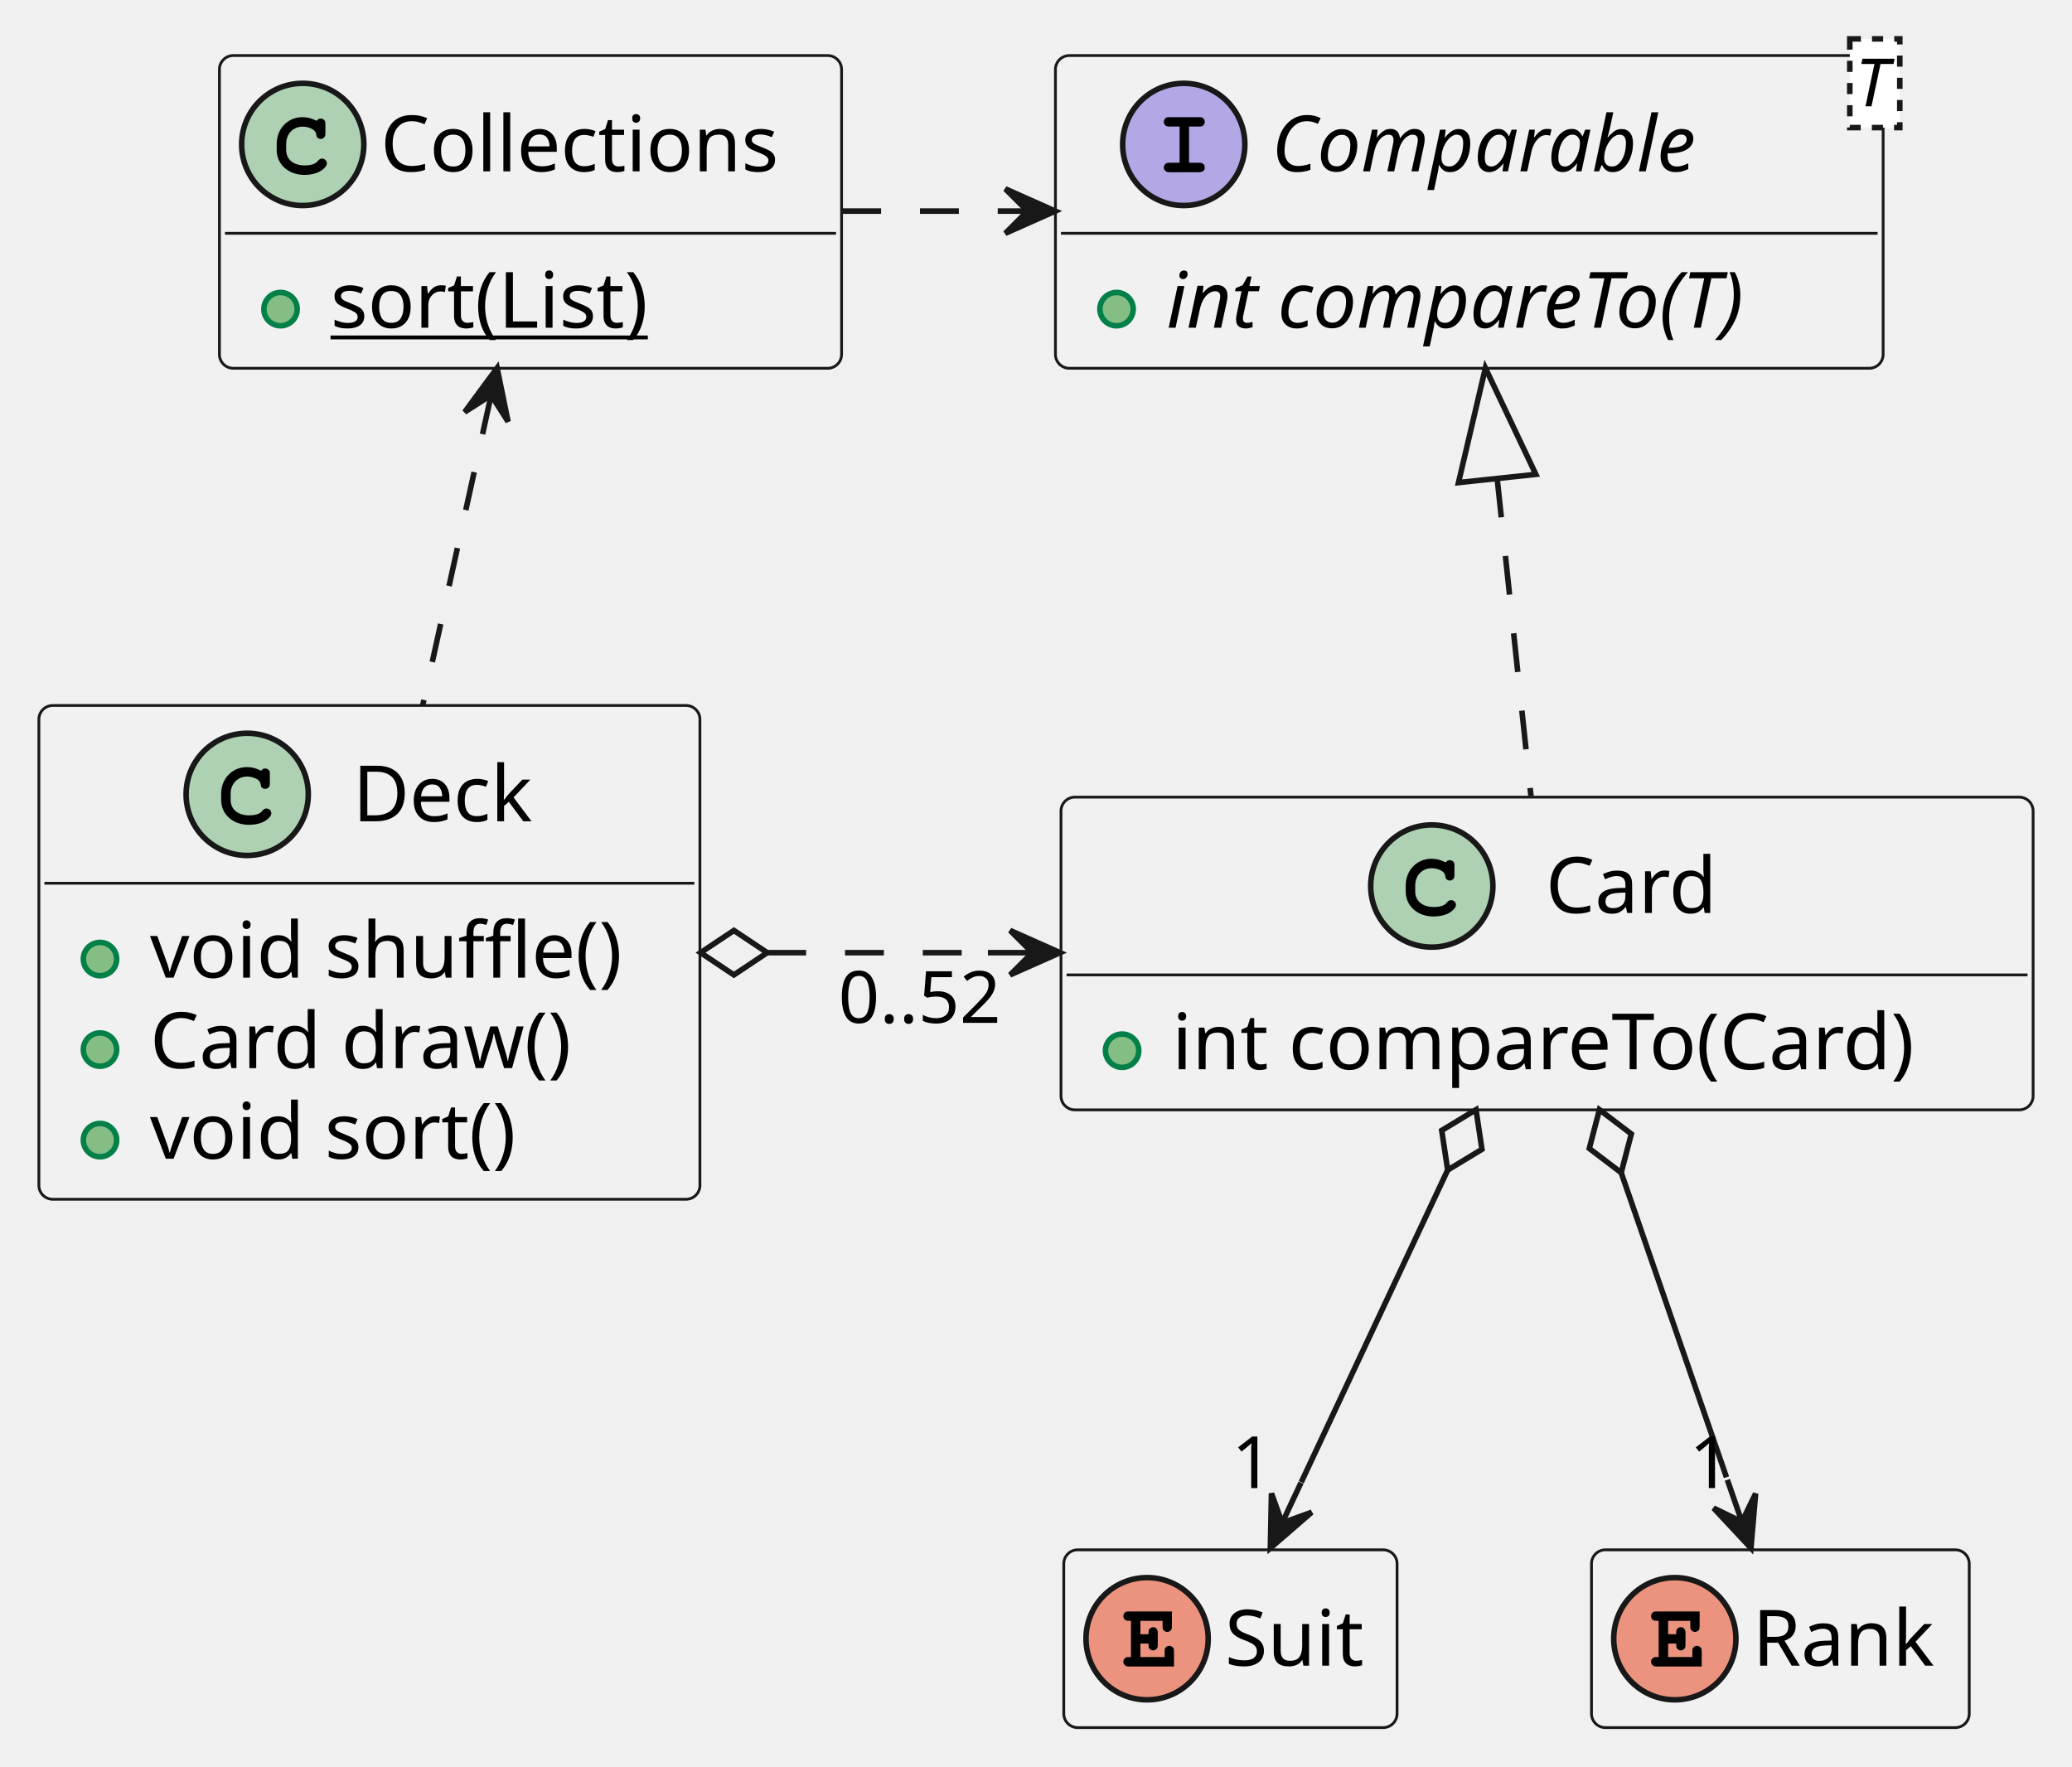
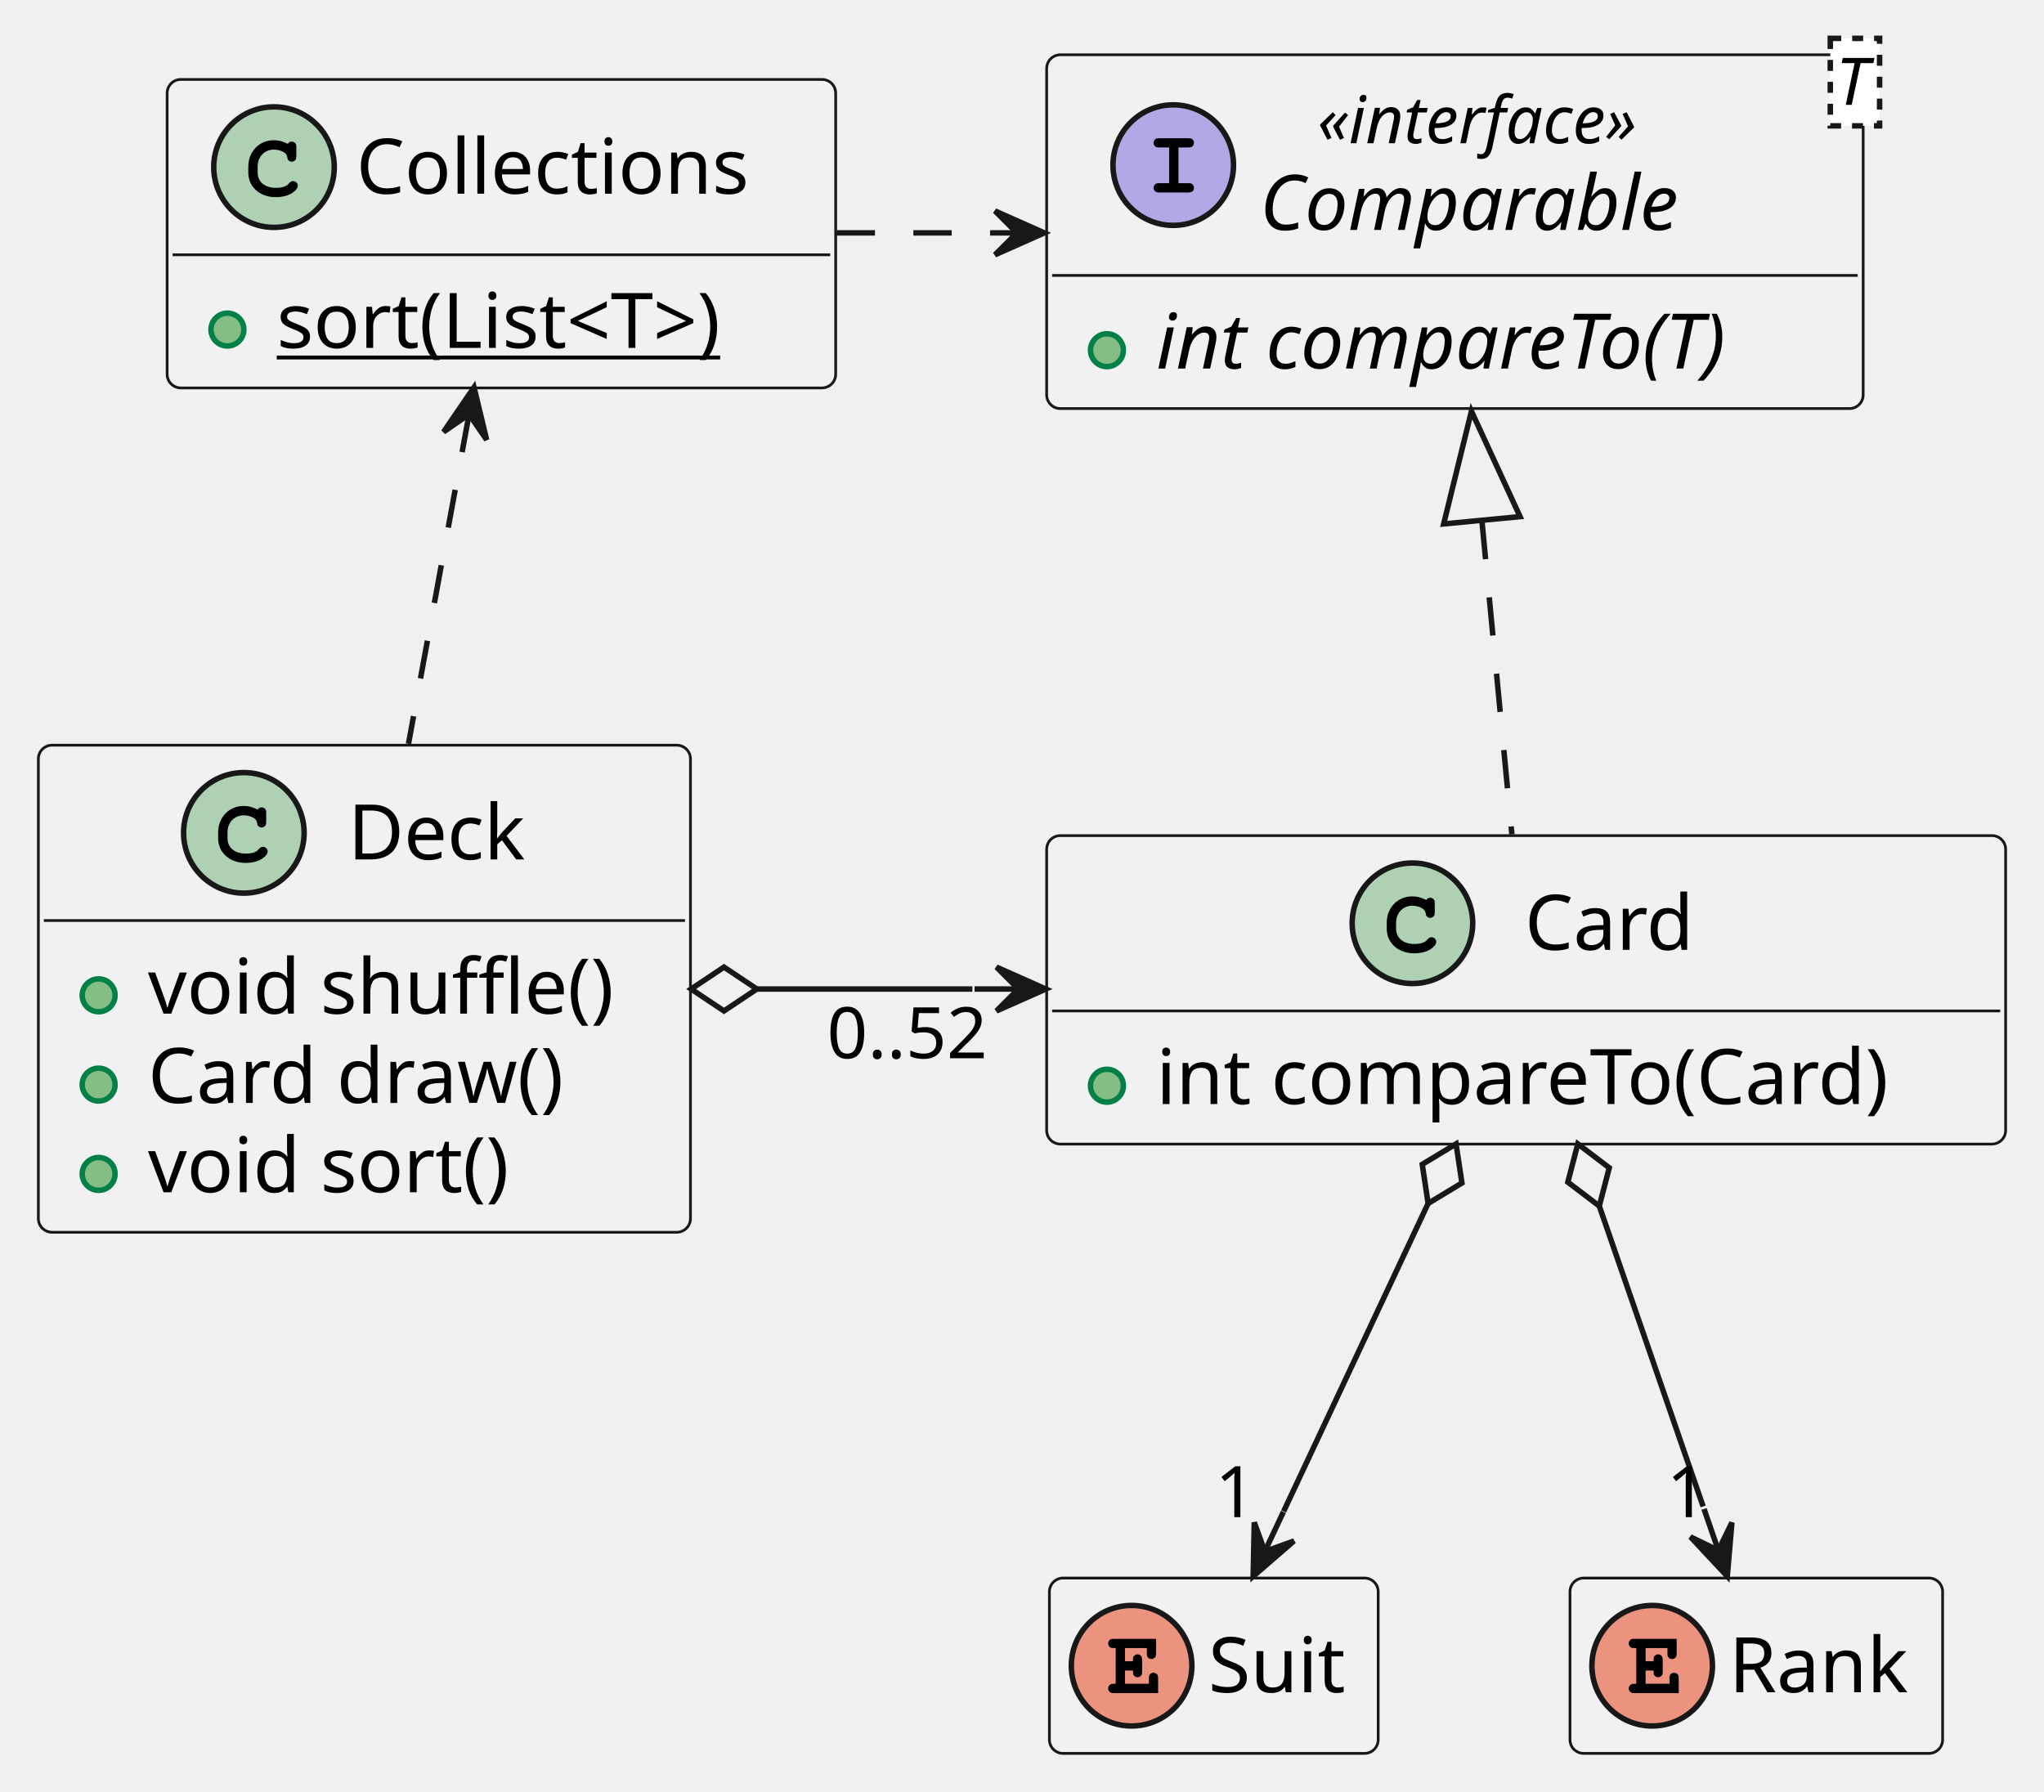
- <svg xmlns="http://www.w3.org/2000/svg" contentStyleType="text/css" height="318px" preserveAspectRatio="none" style="width:373px;height:318px;background:#FFFFFF;" version="1.1" viewBox="0 0 373 318" width="373px" zoomAndPan="magnify">
+ <svg xmlns="http://www.w3.org/2000/svg" contentStyleType="text/css" height="327px" preserveAspectRatio="none" style="width:373px;height:327px;background:#FFFFFF;" version="1.1" viewBox="0 0 373 327" width="373px" zoomAndPan="magnify">
  <defs />
  <g>
    <g id="elem_Suit">
-       <rect codeLine="4" fill="#F1F1F1" height="32" id="Suit" rx="2.5" ry="2.5" style="stroke:#181818;stroke-width:0.5;" width="60" x="191.5" y="279" />
-       <ellipse cx="206.5" cy="295" fill="#EB937F" rx="11" ry="11" style="stroke:#181818;stroke-width:1.0;" />
-       <path d="M205.297,295.875 L206.75,295.875 L206.75,295.984 C206.75,296.391 206.781,296.547 206.859,296.703 C207.016,296.953 207.297,297.109 207.594,297.109 C207.844,297.109 208.109,296.969 208.266,296.75 C208.391,296.594 208.422,296.438 208.422,295.984 L208.422,294.062 C208.422,293.906 208.422,293.859 208.406,293.703 C208.344,293.234 208.031,292.922 207.578,292.922 C207.328,292.922 207.062,293.062 206.891,293.281 C206.781,293.453 206.75,293.609 206.75,294.062 L206.75,294.188 L205.297,294.188 L205.297,291.781 L209.281,291.781 L209.281,292.641 C209.281,293.047 209.312,293.219 209.391,293.375 C209.562,293.625 209.844,293.781 210.125,293.781 C210.391,293.781 210.656,293.641 210.828,293.422 C210.938,293.25 210.969,293.109 210.969,292.641 L210.969,290.094 L203.344,290.094 C202.906,290.094 202.781,290.109 202.625,290.203 C202.375,290.359 202.219,290.656 202.219,290.938 C202.219,291.219 202.359,291.469 202.578,291.641 C202.734,291.75 202.922,291.781 203.344,291.781 L203.594,291.781 L203.594,298.297 L203.344,298.297 C202.938,298.297 202.781,298.312 202.625,298.422 C202.375,298.594 202.219,298.859 202.219,299.156 C202.219,299.422 202.359,299.672 202.578,299.828 C202.719,299.953 202.953,300 203.344,300 L211.344,300 L211.344,297.422 C211.344,296.984 211.312,296.844 211.234,296.688 C211.062,296.438 210.781,296.281 210.5,296.281 C210.234,296.281 209.969,296.391 209.797,296.641 C209.688,296.797 209.656,296.938 209.656,297.422 L209.656,298.297 L205.297,298.297 L205.297,295.875 Z " fill="#000000" />
-       <text fill="#000000" font-family="sans-serif" font-size="14" lengthAdjust="spacing" textLength="28" x="220.5" y="299.847">Suit</text>
+       <rect codeLine="4" fill="#F1F1F1" height="32" id="Suit" rx="2.5" ry="2.5" style="stroke:#181818;stroke-width:0.5;" width="60" x="191.5" y="288" />
+       <ellipse cx="206.5" cy="304" fill="#EB937F" rx="11" ry="11" style="stroke:#181818;stroke-width:1.0;" />
+       <path d="M205.297,304.875 L206.75,304.875 L206.75,304.984 C206.75,305.391 206.781,305.547 206.859,305.703 C207.016,305.953 207.297,306.109 207.594,306.109 C207.844,306.109 208.109,305.969 208.266,305.75 C208.391,305.594 208.422,305.438 208.422,304.984 L208.422,303.062 C208.422,302.906 208.422,302.859 208.406,302.703 C208.344,302.234 208.031,301.922 207.578,301.922 C207.328,301.922 207.062,302.062 206.891,302.281 C206.781,302.453 206.75,302.609 206.75,303.062 L206.75,303.188 L205.297,303.188 L205.297,300.781 L209.281,300.781 L209.281,301.641 C209.281,302.047 209.312,302.219 209.391,302.375 C209.562,302.625 209.844,302.781 210.125,302.781 C210.391,302.781 210.656,302.641 210.828,302.422 C210.938,302.25 210.969,302.109 210.969,301.641 L210.969,299.094 L203.344,299.094 C202.906,299.094 202.781,299.109 202.625,299.203 C202.375,299.359 202.219,299.656 202.219,299.938 C202.219,300.219 202.359,300.469 202.578,300.641 C202.734,300.75 202.922,300.781 203.344,300.781 L203.594,300.781 L203.594,307.297 L203.344,307.297 C202.938,307.297 202.781,307.312 202.625,307.422 C202.375,307.594 202.219,307.859 202.219,308.156 C202.219,308.422 202.359,308.672 202.578,308.828 C202.719,308.953 202.953,309 203.344,309 L211.344,309 L211.344,306.422 C211.344,305.984 211.312,305.844 211.234,305.688 C211.062,305.438 210.781,305.281 210.5,305.281 C210.234,305.281 209.969,305.391 209.797,305.641 C209.688,305.797 209.656,305.938 209.656,306.422 L209.656,307.297 L205.297,307.297 L205.297,304.875 Z " fill="#000000" />
+       <text fill="#000000" font-family="sans-serif" font-size="14" lengthAdjust="spacing" textLength="28" x="220.5" y="308.847">Suit</text>
    </g>
    <g id="elem_Rank">
-       <rect codeLine="5" fill="#F1F1F1" height="32" id="Rank" rx="2.5" ry="2.5" style="stroke:#181818;stroke-width:0.5;" width="68" x="286.5" y="279" />
-       <ellipse cx="301.5" cy="295" fill="#EB937F" rx="11" ry="11" style="stroke:#181818;stroke-width:1.0;" />
-       <path d="M300.297,295.875 L301.75,295.875 L301.75,295.984 C301.75,296.391 301.781,296.547 301.859,296.703 C302.016,296.953 302.297,297.109 302.594,297.109 C302.844,297.109 303.109,296.969 303.266,296.75 C303.391,296.594 303.422,296.438 303.422,295.984 L303.422,294.062 C303.422,293.906 303.422,293.859 303.406,293.703 C303.344,293.234 303.031,292.922 302.578,292.922 C302.328,292.922 302.062,293.062 301.891,293.281 C301.781,293.453 301.75,293.609 301.75,294.062 L301.75,294.188 L300.297,294.188 L300.297,291.781 L304.281,291.781 L304.281,292.641 C304.281,293.047 304.312,293.219 304.391,293.375 C304.562,293.625 304.844,293.781 305.125,293.781 C305.391,293.781 305.656,293.641 305.828,293.422 C305.938,293.25 305.969,293.109 305.969,292.641 L305.969,290.094 L298.344,290.094 C297.906,290.094 297.781,290.109 297.625,290.203 C297.375,290.359 297.219,290.656 297.219,290.938 C297.219,291.219 297.359,291.469 297.578,291.641 C297.734,291.75 297.922,291.781 298.344,291.781 L298.594,291.781 L298.594,298.297 L298.344,298.297 C297.938,298.297 297.781,298.312 297.625,298.422 C297.375,298.594 297.219,298.859 297.219,299.156 C297.219,299.422 297.359,299.672 297.578,299.828 C297.719,299.953 297.953,300 298.344,300 L306.344,300 L306.344,297.422 C306.344,296.984 306.312,296.844 306.234,296.688 C306.062,296.438 305.781,296.281 305.5,296.281 C305.234,296.281 304.969,296.391 304.797,296.641 C304.688,296.797 304.656,296.938 304.656,297.422 L304.656,298.297 L300.297,298.297 L300.297,295.875 Z " fill="#000000" />
-       <text fill="#000000" font-family="sans-serif" font-size="14" lengthAdjust="spacing" textLength="36" x="315.5" y="299.847">Rank</text>
+       <rect codeLine="5" fill="#F1F1F1" height="32" id="Rank" rx="2.5" ry="2.5" style="stroke:#181818;stroke-width:0.5;" width="68" x="286.5" y="288" />
+       <ellipse cx="301.5" cy="304" fill="#EB937F" rx="11" ry="11" style="stroke:#181818;stroke-width:1.0;" />
+       <path d="M300.297,304.875 L301.75,304.875 L301.75,304.984 C301.75,305.391 301.781,305.547 301.859,305.703 C302.016,305.953 302.297,306.109 302.594,306.109 C302.844,306.109 303.109,305.969 303.266,305.75 C303.391,305.594 303.422,305.438 303.422,304.984 L303.422,303.062 C303.422,302.906 303.422,302.859 303.406,302.703 C303.344,302.234 303.031,301.922 302.578,301.922 C302.328,301.922 302.062,302.062 301.891,302.281 C301.781,302.453 301.75,302.609 301.75,303.062 L301.75,303.188 L300.297,303.188 L300.297,300.781 L304.281,300.781 L304.281,301.641 C304.281,302.047 304.312,302.219 304.391,302.375 C304.562,302.625 304.844,302.781 305.125,302.781 C305.391,302.781 305.656,302.641 305.828,302.422 C305.938,302.25 305.969,302.109 305.969,301.641 L305.969,299.094 L298.344,299.094 C297.906,299.094 297.781,299.109 297.625,299.203 C297.375,299.359 297.219,299.656 297.219,299.938 C297.219,300.219 297.359,300.469 297.578,300.641 C297.734,300.75 297.922,300.781 298.344,300.781 L298.594,300.781 L298.594,307.297 L298.344,307.297 C297.938,307.297 297.781,307.312 297.625,307.422 C297.375,307.594 297.219,307.859 297.219,308.156 C297.219,308.422 297.359,308.672 297.578,308.828 C297.719,308.953 297.953,309 298.344,309 L306.344,309 L306.344,306.422 C306.344,305.984 306.312,305.844 306.234,305.688 C306.062,305.438 305.781,305.281 305.5,305.281 C305.234,305.281 304.969,305.391 304.797,305.641 C304.688,305.797 304.656,305.938 304.656,306.422 L304.656,307.297 L300.297,307.297 L300.297,304.875 Z " fill="#000000" />
+       <text fill="#000000" font-family="sans-serif" font-size="14" lengthAdjust="spacing" textLength="36" x="315.5" y="308.847">Rank</text>
    </g>
    <g id="elem_Comparable">
-       <rect codeLine="7" fill="#F1F1F1" height="56.297" id="Comparable" rx="2.5" ry="2.5" style="stroke:#181818;stroke-width:0.5;" width="149" x="190" y="10" />
-       <ellipse cx="213.1" cy="26" fill="#B4A7E5" rx="11" ry="11" style="stroke:#181818;stroke-width:1.0;" />
-       <path d="M214.053,22.781 L215.772,22.781 C216.162,22.781 216.35,22.75 216.475,22.672 C216.741,22.516 216.881,22.234 216.881,21.938 C216.881,21.672 216.772,21.406 216.537,21.234 C216.366,21.125 216.225,21.094 215.772,21.094 L210.631,21.094 C210.194,21.094 210.069,21.109 209.912,21.203 C209.662,21.359 209.506,21.656 209.506,21.938 C209.506,22.219 209.647,22.469 209.866,22.641 C210.022,22.75 210.209,22.781 210.631,22.781 L212.35,22.781 L212.35,29.297 L210.631,29.297 C210.194,29.297 210.069,29.312 209.912,29.422 C209.662,29.578 209.506,29.859 209.506,30.156 C209.506,30.406 209.647,30.672 209.866,30.828 C210.022,30.953 210.225,31 210.631,31 L215.772,31 C216.522,31 216.881,30.719 216.881,30.156 C216.881,29.875 216.772,29.625 216.537,29.453 C216.366,29.328 216.225,29.297 215.772,29.297 L214.053,29.297 L214.053,22.781 Z " fill="#000000" />
-       <text fill="#000000" font-family="sans-serif" font-size="14" font-style="italic" lengthAdjust="spacing" textLength="88" x="228.9" y="30.847">Comparable</text>
-       <rect fill="#FFFFFF" height="15.969" style="stroke:#181818;stroke-width:1.0;stroke-dasharray:2.0,2.0;" width="9" x="333" y="7" />
-       <text fill="#000000" font-family="sans-serif" font-size="12" font-style="italic" lengthAdjust="spacing" textLength="7" x="334" y="19.139">T</text>
-       <line style="stroke:#181818;stroke-width:0.5;" x1="191" x2="338" y1="42" y2="42" />
-       <ellipse cx="201" cy="55.648" fill="#84BE84" rx="3" ry="3" style="stroke:#038048;stroke-width:1.0;" />
-       <text fill="#000000" font-family="sans-serif" font-size="14" font-style="italic" lengthAdjust="spacing" textLength="123" x="210" y="58.995">int compareTo(T)</text>
+       <rect codeLine="8" fill="#F1F1F1" height="64.562" id="Comparable" rx="2.5" ry="2.5" style="stroke:#181818;stroke-width:0.5;" width="149" x="191" y="10" />
+       <ellipse cx="214.1" cy="30.133" fill="#B4A7E5" rx="11" ry="11" style="stroke:#181818;stroke-width:1.0;" />
+       <path d="M215.053,26.914 L216.772,26.914 C217.162,26.914 217.35,26.883 217.475,26.805 C217.741,26.648 217.881,26.367 217.881,26.07 C217.881,25.805 217.772,25.539 217.537,25.367 C217.366,25.258 217.225,25.227 216.772,25.227 L211.631,25.227 C211.194,25.227 211.069,25.242 210.912,25.336 C210.662,25.492 210.506,25.789 210.506,26.07 C210.506,26.352 210.647,26.602 210.866,26.773 C211.022,26.883 211.209,26.914 211.631,26.914 L213.35,26.914 L213.35,33.43 L211.631,33.43 C211.194,33.43 211.069,33.445 210.912,33.555 C210.662,33.711 210.506,33.992 210.506,34.289 C210.506,34.539 210.647,34.805 210.866,34.961 C211.022,35.086 211.225,35.133 211.631,35.133 L216.772,35.133 C217.522,35.133 217.881,34.852 217.881,34.289 C217.881,34.008 217.772,33.758 217.537,33.586 C217.366,33.461 217.225,33.43 216.772,33.43 L215.053,33.43 L215.053,26.914 Z " fill="#000000" />
+       <text fill="#000000" font-family="sans-serif" font-size="12" font-style="italic" lengthAdjust="spacing" textLength="67" x="240.4" y="26.139">«interface»</text>
+       <text fill="#000000" font-family="sans-serif" font-size="14" font-style="italic" lengthAdjust="spacing" textLength="88" x="229.9" y="41.964">Comparable</text>
+       <rect fill="#FFFFFF" height="15.969" style="stroke:#181818;stroke-width:1.0;stroke-dasharray:2.0,2.0;" width="9" x="334" y="7" />
+       <text fill="#000000" font-family="sans-serif" font-size="12" font-style="italic" lengthAdjust="spacing" textLength="7" x="335" y="19.139">T</text>
+       <line style="stroke:#181818;stroke-width:0.5;" x1="192" x2="339" y1="50.266" y2="50.266" />
+       <ellipse cx="202" cy="63.914" fill="#84BE84" rx="3" ry="3" style="stroke:#038048;stroke-width:1.0;" />
+       <text fill="#000000" font-family="sans-serif" font-size="14" font-style="italic" lengthAdjust="spacing" textLength="123" x="211" y="67.261">int compareTo(T)</text>
    </g>
    <g id="elem_Card">
-       <rect fill="#F1F1F1" height="56.297" id="Card" rx="2.5" ry="2.5" style="stroke:#181818;stroke-width:0.5;" width="175" x="191" y="143.5" />
-       <ellipse cx="257.75" cy="159.5" fill="#ADD1B2" rx="11" ry="11" style="stroke:#181818;stroke-width:1.0;" />
-       <path d="M260.094,155.172 C259.156,154.734 258.562,154.594 257.688,154.594 C255.062,154.594 253.062,156.672 253.062,159.391 L253.062,160.516 C253.062,163.094 255.172,164.984 258.062,164.984 C259.281,164.984 260.438,164.688 261.188,164.141 C261.766,163.734 262.094,163.281 262.094,162.891 C262.094,162.438 261.703,162.047 261.234,162.047 C261.016,162.047 260.812,162.125 260.625,162.312 C260.172,162.797 260.172,162.797 259.984,162.891 C259.562,163.156 258.875,163.281 258.109,163.281 C256.062,163.281 254.766,162.188 254.766,160.484 L254.766,159.391 C254.766,157.609 256.016,156.297 257.75,156.297 C258.328,156.297 258.938,156.453 259.406,156.703 C259.891,156.984 260.062,157.203 260.156,157.609 C260.219,158.016 260.25,158.141 260.391,158.266 C260.531,158.406 260.766,158.516 260.984,158.516 C261.25,158.516 261.516,158.375 261.688,158.156 C261.797,158 261.828,157.812 261.828,157.391 L261.828,155.969 C261.828,155.531 261.812,155.406 261.719,155.25 C261.562,154.984 261.281,154.844 260.984,154.844 C260.688,154.844 260.484,154.938 260.266,155.25 L260.094,155.172 Z " fill="#000000" />
-       <text fill="#000000" font-family="sans-serif" font-size="14" lengthAdjust="spacing" textLength="33" x="278.25" y="164.347">Card</text>
-       <line style="stroke:#181818;stroke-width:0.5;" x1="192" x2="365" y1="175.5" y2="175.5" />
-       <ellipse cx="202" cy="189.148" fill="#84BE84" rx="3" ry="3" style="stroke:#038048;stroke-width:1.0;" />
-       <text fill="#000000" font-family="sans-serif" font-size="14" lengthAdjust="spacing" textLength="149" x="211" y="192.495">int compareTo(Card)</text>
+       <rect fill="#F1F1F1" height="56.297" id="Card" rx="2.5" ry="2.5" style="stroke:#181818;stroke-width:0.5;" width="175" x="191" y="152.5" />
+       <ellipse cx="257.75" cy="168.5" fill="#ADD1B2" rx="11" ry="11" style="stroke:#181818;stroke-width:1.0;" />
+       <path d="M260.094,164.172 C259.156,163.734 258.562,163.594 257.688,163.594 C255.062,163.594 253.062,165.672 253.062,168.391 L253.062,169.516 C253.062,172.094 255.172,173.984 258.062,173.984 C259.281,173.984 260.438,173.688 261.188,173.141 C261.766,172.734 262.094,172.281 262.094,171.891 C262.094,171.438 261.703,171.047 261.234,171.047 C261.016,171.047 260.812,171.125 260.625,171.312 C260.172,171.797 260.172,171.797 259.984,171.891 C259.562,172.156 258.875,172.281 258.109,172.281 C256.062,172.281 254.766,171.188 254.766,169.484 L254.766,168.391 C254.766,166.609 256.016,165.297 257.75,165.297 C258.328,165.297 258.938,165.453 259.406,165.703 C259.891,165.984 260.062,166.203 260.156,166.609 C260.219,167.016 260.25,167.141 260.391,167.266 C260.531,167.406 260.766,167.516 260.984,167.516 C261.25,167.516 261.516,167.375 261.688,167.156 C261.797,167 261.828,166.812 261.828,166.391 L261.828,164.969 C261.828,164.531 261.812,164.406 261.719,164.25 C261.562,163.984 261.281,163.844 260.984,163.844 C260.688,163.844 260.484,163.938 260.266,164.25 L260.094,164.172 Z " fill="#000000" />
+       <text fill="#000000" font-family="sans-serif" font-size="14" lengthAdjust="spacing" textLength="33" x="278.25" y="173.347">Card</text>
+       <line style="stroke:#181818;stroke-width:0.5;" x1="192" x2="365" y1="184.5" y2="184.5" />
+       <ellipse cx="202" cy="198.148" fill="#84BE84" rx="3" ry="3" style="stroke:#038048;stroke-width:1.0;" />
+       <text fill="#000000" font-family="sans-serif" font-size="14" lengthAdjust="spacing" textLength="149" x="211" y="201.495">int compareTo(Card)</text>
    </g>
    <g id="elem_Collections">
-       <rect fill="#F1F1F1" height="56.297" id="Collections" rx="2.5" ry="2.5" style="stroke:#181818;stroke-width:0.5;" width="112" x="39.5" y="10" />
-       <ellipse cx="54.5" cy="26" fill="#ADD1B2" rx="11" ry="11" style="stroke:#181818;stroke-width:1.0;" />
-       <path d="M56.844,21.672 C55.906,21.234 55.312,21.094 54.438,21.094 C51.812,21.094 49.812,23.172 49.812,25.891 L49.812,27.016 C49.812,29.594 51.922,31.484 54.812,31.484 C56.031,31.484 57.188,31.188 57.938,30.641 C58.516,30.234 58.844,29.781 58.844,29.391 C58.844,28.938 58.453,28.547 57.984,28.547 C57.766,28.547 57.562,28.625 57.375,28.812 C56.922,29.297 56.922,29.297 56.734,29.391 C56.312,29.656 55.625,29.781 54.859,29.781 C52.812,29.781 51.516,28.688 51.516,26.984 L51.516,25.891 C51.516,24.109 52.766,22.797 54.5,22.797 C55.078,22.797 55.688,22.953 56.156,23.203 C56.641,23.484 56.812,23.703 56.906,24.109 C56.969,24.516 57,24.641 57.141,24.766 C57.281,24.906 57.516,25.016 57.734,25.016 C58,25.016 58.266,24.875 58.438,24.656 C58.547,24.5 58.578,24.312 58.578,23.891 L58.578,22.469 C58.578,22.031 58.562,21.906 58.469,21.75 C58.312,21.484 58.031,21.344 57.734,21.344 C57.438,21.344 57.234,21.438 57.016,21.75 L56.844,21.672 Z " fill="#000000" />
-       <text fill="#000000" font-family="sans-serif" font-size="14" lengthAdjust="spacing" textLength="80" x="68.5" y="30.847">Collections</text>
-       <line style="stroke:#181818;stroke-width:0.5;" x1="40.5" x2="150.5" y1="42" y2="42" />
-       <ellipse cx="50.5" cy="55.648" fill="#84BE84" rx="3" ry="3" style="stroke:#038048;stroke-width:1.0;" />
-       <text fill="#000000" font-family="sans-serif" font-size="14" lengthAdjust="spacing" text-decoration="underline" textLength="65" x="59.5" y="58.995">sort(List)</text>
+       <rect fill="#F1F1F1" height="56.297" id="Collections" rx="2.5" ry="2.5" style="stroke:#181818;stroke-width:0.5;" width="122" x="30.5" y="14.5" />
+       <ellipse cx="50" cy="30.5" fill="#ADD1B2" rx="11" ry="11" style="stroke:#181818;stroke-width:1.0;" />
+       <path d="M52.344,26.172 C51.406,25.734 50.812,25.594 49.938,25.594 C47.312,25.594 45.312,27.672 45.312,30.391 L45.312,31.516 C45.312,34.094 47.422,35.984 50.312,35.984 C51.531,35.984 52.688,35.688 53.438,35.141 C54.016,34.734 54.344,34.281 54.344,33.891 C54.344,33.438 53.953,33.047 53.484,33.047 C53.266,33.047 53.062,33.125 52.875,33.312 C52.422,33.797 52.422,33.797 52.234,33.891 C51.812,34.156 51.125,34.281 50.359,34.281 C48.312,34.281 47.016,33.188 47.016,31.484 L47.016,30.391 C47.016,28.609 48.266,27.297 50,27.297 C50.578,27.297 51.188,27.453 51.656,27.703 C52.141,27.984 52.312,28.203 52.406,28.609 C52.469,29.016 52.5,29.141 52.641,29.266 C52.781,29.406 53.016,29.516 53.234,29.516 C53.5,29.516 53.766,29.375 53.938,29.156 C54.047,29 54.078,28.812 54.078,28.391 L54.078,26.969 C54.078,26.531 54.062,26.406 53.969,26.25 C53.812,25.984 53.531,25.844 53.234,25.844 C52.938,25.844 52.734,25.938 52.516,26.25 L52.344,26.172 Z " fill="#000000" />
+       <text fill="#000000" font-family="sans-serif" font-size="14" lengthAdjust="spacing" textLength="80" x="65" y="35.347">Collections</text>
+       <line style="stroke:#181818;stroke-width:0.5;" x1="31.5" x2="151.5" y1="46.5" y2="46.5" />
+       <ellipse cx="41.5" cy="60.148" fill="#84BE84" rx="3" ry="3" style="stroke:#038048;stroke-width:1.0;" />
+       <text fill="#000000" font-family="sans-serif" font-size="14" lengthAdjust="spacing" text-decoration="underline" textLength="96" x="50.5" y="63.495">sort(List&lt;T&gt;)</text>
    </g>
    <g id="elem_Deck">
-       <rect fill="#F1F1F1" height="88.891" id="Deck" rx="2.5" ry="2.5" style="stroke:#181818;stroke-width:0.5;" width="119" x="7" y="127" />
-       <ellipse cx="44.5" cy="143" fill="#ADD1B2" rx="11" ry="11" style="stroke:#181818;stroke-width:1.0;" />
-       <path d="M46.844,138.672 C45.906,138.234 45.312,138.094 44.438,138.094 C41.812,138.094 39.812,140.172 39.812,142.891 L39.812,144.016 C39.812,146.594 41.922,148.484 44.812,148.484 C46.031,148.484 47.188,148.188 47.938,147.641 C48.516,147.234 48.844,146.781 48.844,146.391 C48.844,145.938 48.453,145.547 47.984,145.547 C47.766,145.547 47.562,145.625 47.375,145.812 C46.922,146.297 46.922,146.297 46.734,146.391 C46.312,146.656 45.625,146.781 44.859,146.781 C42.812,146.781 41.516,145.688 41.516,143.984 L41.516,142.891 C41.516,141.109 42.766,139.797 44.5,139.797 C45.078,139.797 45.688,139.953 46.156,140.203 C46.641,140.484 46.812,140.703 46.906,141.109 C46.969,141.516 47,141.641 47.141,141.766 C47.281,141.906 47.516,142.016 47.734,142.016 C48,142.016 48.266,141.875 48.438,141.656 C48.547,141.5 48.578,141.312 48.578,140.891 L48.578,139.469 C48.578,139.031 48.562,138.906 48.469,138.75 C48.312,138.484 48.031,138.344 47.734,138.344 C47.438,138.344 47.234,138.438 47.016,138.75 L46.844,138.672 Z " fill="#000000" />
-       <text fill="#000000" font-family="sans-serif" font-size="14" lengthAdjust="spacing" textLength="37" x="63.5" y="147.847">Deck</text>
-       <line style="stroke:#181818;stroke-width:0.5;" x1="8" x2="125" y1="159" y2="159" />
-       <ellipse cx="18" cy="172.648" fill="#84BE84" rx="3" ry="3" style="stroke:#038048;stroke-width:1.0;" />
-       <text fill="#000000" font-family="sans-serif" font-size="14" lengthAdjust="spacing" textLength="93" x="27" y="175.995">void shuffle()</text>
-       <ellipse cx="18" cy="188.945" fill="#84BE84" rx="3" ry="3" style="stroke:#038048;stroke-width:1.0;" />
-       <text fill="#000000" font-family="sans-serif" font-size="14" lengthAdjust="spacing" textLength="81" x="27" y="192.292">Card draw()</text>
-       <ellipse cx="18" cy="205.242" fill="#84BE84" rx="3" ry="3" style="stroke:#038048;stroke-width:1.0;" />
-       <text fill="#000000" font-family="sans-serif" font-size="14" lengthAdjust="spacing" textLength="73" x="27" y="208.589">void sort()</text>
+       <rect fill="#F1F1F1" height="88.891" id="Deck" rx="2.5" ry="2.5" style="stroke:#181818;stroke-width:0.5;" width="119" x="7" y="136" />
+       <ellipse cx="44.5" cy="152" fill="#ADD1B2" rx="11" ry="11" style="stroke:#181818;stroke-width:1.0;" />
+       <path d="M46.844,147.672 C45.906,147.234 45.312,147.094 44.438,147.094 C41.812,147.094 39.812,149.172 39.812,151.891 L39.812,153.016 C39.812,155.594 41.922,157.484 44.812,157.484 C46.031,157.484 47.188,157.188 47.938,156.641 C48.516,156.234 48.844,155.781 48.844,155.391 C48.844,154.938 48.453,154.547 47.984,154.547 C47.766,154.547 47.562,154.625 47.375,154.812 C46.922,155.297 46.922,155.297 46.734,155.391 C46.312,155.656 45.625,155.781 44.859,155.781 C42.812,155.781 41.516,154.688 41.516,152.984 L41.516,151.891 C41.516,150.109 42.766,148.797 44.5,148.797 C45.078,148.797 45.688,148.953 46.156,149.203 C46.641,149.484 46.812,149.703 46.906,150.109 C46.969,150.516 47,150.641 47.141,150.766 C47.281,150.906 47.516,151.016 47.734,151.016 C48,151.016 48.266,150.875 48.438,150.656 C48.547,150.5 48.578,150.312 48.578,149.891 L48.578,148.469 C48.578,148.031 48.562,147.906 48.469,147.75 C48.312,147.484 48.031,147.344 47.734,147.344 C47.438,147.344 47.234,147.438 47.016,147.75 L46.844,147.672 Z " fill="#000000" />
+       <text fill="#000000" font-family="sans-serif" font-size="14" lengthAdjust="spacing" textLength="37" x="63.5" y="156.847">Deck</text>
+       <line style="stroke:#181818;stroke-width:0.5;" x1="8" x2="125" y1="168" y2="168" />
+       <ellipse cx="18" cy="181.648" fill="#84BE84" rx="3" ry="3" style="stroke:#038048;stroke-width:1.0;" />
+       <text fill="#000000" font-family="sans-serif" font-size="14" lengthAdjust="spacing" textLength="93" x="27" y="184.995">void shuffle()</text>
+       <ellipse cx="18" cy="197.945" fill="#84BE84" rx="3" ry="3" style="stroke:#038048;stroke-width:1.0;" />
+       <text fill="#000000" font-family="sans-serif" font-size="14" lengthAdjust="spacing" textLength="81" x="27" y="201.292">Card draw()</text>
+       <ellipse cx="18" cy="214.242" fill="#84BE84" rx="3" ry="3" style="stroke:#038048;stroke-width:1.0;" />
+       <text fill="#000000" font-family="sans-serif" font-size="14" lengthAdjust="spacing" textLength="73" x="27" y="217.589">void sort()</text>
    </g>
    <g id="link_Comparable_Card">
-       <path codeLine="8" d="M269.522,86.166 C271.563,105.339 273.849,126.809 275.603,143.288 " fill="none" id="Comparable-backto-Card" style="stroke:#181818;stroke-width:1.0;stroke-dasharray:7.0,7.0;" />
-       <polygon fill="none" points="262.558,86.876,267.401,66.247,276.479,85.393,262.558,86.876" style="stroke:#181818;stroke-width:1.0;" />
+       <path codeLine="9" d="M270.43,95.079 C272.29,114.534 274.332,135.896 275.897,152.264 " fill="none" id="Comparable-backto-Card" style="stroke:#181818;stroke-width:1.0;stroke-dasharray:7.0,7.0;" />
+       <polygon fill="none" points="263.45,95.618,268.515,75.043,277.387,94.286,263.45,95.618" style="stroke:#181818;stroke-width:1.0;" />
    </g>
    <g id="link_Collections_Comparable">
-       <path codeLine="11" d="M151.613,38 C162.703,38 173.792,38 184.882,38 " fill="none" id="Collections-to-Comparable" style="stroke:#181818;stroke-width:1.0;stroke-dasharray:7.0,7.0;" />
-       <polygon fill="#181818" points="189.977,38,180.977,34,184.977,38,180.977,42,189.977,38" style="stroke:#181818;stroke-width:1.0;" />
+       <path codeLine="13" d="M152.672,42.5 C163.628,42.5 174.585,42.5 185.541,42.5 " fill="none" id="Collections-to-Comparable" style="stroke:#181818;stroke-width:1.0;stroke-dasharray:7.0,7.0;" />
+       <polygon fill="#181818" points="190.575,42.5,181.575,38.5,185.575,42.5,181.575,46.5,190.575,42.5" style="stroke:#181818;stroke-width:1.0;" />
    </g>
    <g id="link_Collections_Deck">
-       <path codeLine="13" d="M88.373,71.318 C84.674,88.091 80.103,108.819 76.097,126.982 " fill="none" id="Collections-backto-Deck" style="stroke:#181818;stroke-width:1.0;stroke-dasharray:7.0,7.0;" />
-       <polygon fill="#181818" points="89.491,66.247,83.648,74.176,88.415,71.13,91.461,75.897,89.491,66.247" style="stroke:#181818;stroke-width:1.0;" />
+       <path codeLine="16" d="M85.594,75.628 C82.294,93.58 78.135,116.207 74.541,135.755 " fill="none" id="Collections-backto-Deck" style="stroke:#181818;stroke-width:1.0;stroke-dasharray:7.0,7.0;" />
+       <polygon fill="#181818" points="86.501,70.695,80.939,78.823,85.597,75.613,88.807,80.27,86.501,70.695" style="stroke:#181818;stroke-width:1.0;" />
    </g>
    <g id="link_Deck_Card">
-       <path codeLine="17" d="M138.118,171.5 C138.118,171.5 164.526,171.5 177.446,171.5 " fill="none" id="Deck-Card" style="stroke:#181818;stroke-width:1.0;stroke-dasharray:7.0,7.0;" />
-       <polygon fill="none" points="126.118,171.5,132.118,175.5,138.118,171.5,132.118,167.5,126.118,171.5" style="stroke:#181818;stroke-width:1.0;" />
-       <polygon fill="#181818" points="190.842,171.5,181.842,167.5,185.842,171.5,181.842,175.5,190.842,171.5" style="stroke:#181818;stroke-width:1.0;" />
-       <line style="stroke:#181818;stroke-width:1.0;" x1="185.842" x2="177.842" y1="171.5" y2="171.5" />
-       <text fill="#000000" font-family="sans-serif" font-size="13" lengthAdjust="spacing" textLength="28" x="144.5" y="164.567">       </text>
-       <text fill="#000000" font-family="sans-serif" font-size="13" lengthAdjust="spacing" textLength="32" x="150.906" y="184.135">0..52</text>
+       <path codeLine="20" d="M138.118,180.5 C138.118,180.5 164.526,180.5 177.446,180.5 " fill="none" id="Deck-Card" style="stroke:#181818;stroke-width:1.0;" />
+       <polygon fill="none" points="126.118,180.5,132.118,184.5,138.118,180.5,132.118,176.5,126.118,180.5" style="stroke:#181818;stroke-width:1.0;" />
+       <polygon fill="#181818" points="190.842,180.5,181.842,176.5,185.842,180.5,181.842,184.5,190.842,180.5" style="stroke:#181818;stroke-width:1.0;" />
+       <line style="stroke:#181818;stroke-width:1.0;" x1="185.842" x2="177.842" y1="180.5" y2="180.5" />
+       <text fill="#000000" font-family="sans-serif" font-size="13" lengthAdjust="spacing" textLength="28" x="144.5" y="173.567">       </text>
+       <text fill="#000000" font-family="sans-serif" font-size="13" lengthAdjust="spacing" textLength="32" x="150.906" y="193.135">0..52</text>
    </g>
    <g id="link_Card_Suit">
-       <path codeLine="18" d="M260.612,210.631 C260.612,210.631 241.838,250.647 234.243,266.837 " fill="none" id="Card-Suit" style="stroke:#181818;stroke-width:1.0;" />
-       <polygon fill="none" points="265.708,199.767,259.538,203.5,260.612,210.631,266.781,206.898,265.708,199.767" style="stroke:#181818;stroke-width:1.0;" />
-       <polygon fill="#181818" points="228.686,278.683,236.13,272.234,230.81,274.156,228.887,268.836,228.686,278.683" style="stroke:#181818;stroke-width:1.0;" />
-       <line style="stroke:#181818;stroke-width:1.0;" x1="230.81" x2="234.207" y1="274.156" y2="266.914" />
-       <text fill="#000000" font-family="sans-serif" font-size="13" lengthAdjust="spacing" textLength="8" x="221.741" y="267.883">1</text>
+       <path codeLine="22" d="M260.612,219.631 C260.612,219.631 241.838,259.647 234.243,275.837 " fill="none" id="Card-Suit" style="stroke:#181818;stroke-width:1.0;" />
+       <polygon fill="none" points="265.708,208.767,259.538,212.5,260.612,219.631,266.781,215.898,265.708,208.767" style="stroke:#181818;stroke-width:1.0;" />
+       <polygon fill="#181818" points="228.686,287.683,236.13,281.234,230.81,283.156,228.887,277.836,228.686,287.683" style="stroke:#181818;stroke-width:1.0;" />
+       <line style="stroke:#181818;stroke-width:1.0;" x1="230.81" x2="234.207" y1="283.156" y2="275.914" />
+       <text fill="#000000" font-family="sans-serif" font-size="13" lengthAdjust="spacing" textLength="8" x="221.741" y="276.883">1</text>
    </g>
    <g id="link_Card_Rank">
-       <path codeLine="19" d="M291.847,211.108 C291.847,211.108 305.281,249.974 310.799,265.935 " fill="none" id="Card-Rank" style="stroke:#181818;stroke-width:1.0;" />
-       <polygon fill="none" points="287.926,199.767,286.106,206.745,291.847,211.108,293.667,204.131,287.926,199.767" style="stroke:#181818;stroke-width:1.0;" />
-       <polygon fill="#181818" points="315.205,278.683,316.045,268.87,313.571,273.957,308.484,271.484,315.205,278.683" style="stroke:#181818;stroke-width:1.0;" />
-       <line style="stroke:#181818;stroke-width:1.0;" x1="313.571" x2="310.958" y1="273.957" y2="266.396" />
-       <text fill="#000000" font-family="sans-serif" font-size="13" lengthAdjust="spacing" textLength="8" x="304.126" y="267.883">1</text>
+       <path codeLine="23" d="M291.847,220.108 C291.847,220.108 305.281,258.974 310.799,274.935 " fill="none" id="Card-Rank" style="stroke:#181818;stroke-width:1.0;" />
+       <polygon fill="none" points="287.926,208.767,286.106,215.745,291.847,220.108,293.667,213.131,287.926,208.767" style="stroke:#181818;stroke-width:1.0;" />
+       <polygon fill="#181818" points="315.205,287.683,316.045,277.87,313.571,282.957,308.484,280.484,315.205,287.683" style="stroke:#181818;stroke-width:1.0;" />
+       <line style="stroke:#181818;stroke-width:1.0;" x1="313.571" x2="310.958" y1="282.957" y2="275.396" />
+       <text fill="#000000" font-family="sans-serif" font-size="13" lengthAdjust="spacing" textLength="8" x="304.126" y="276.883">1</text>
    </g>
  </g>
</svg>
